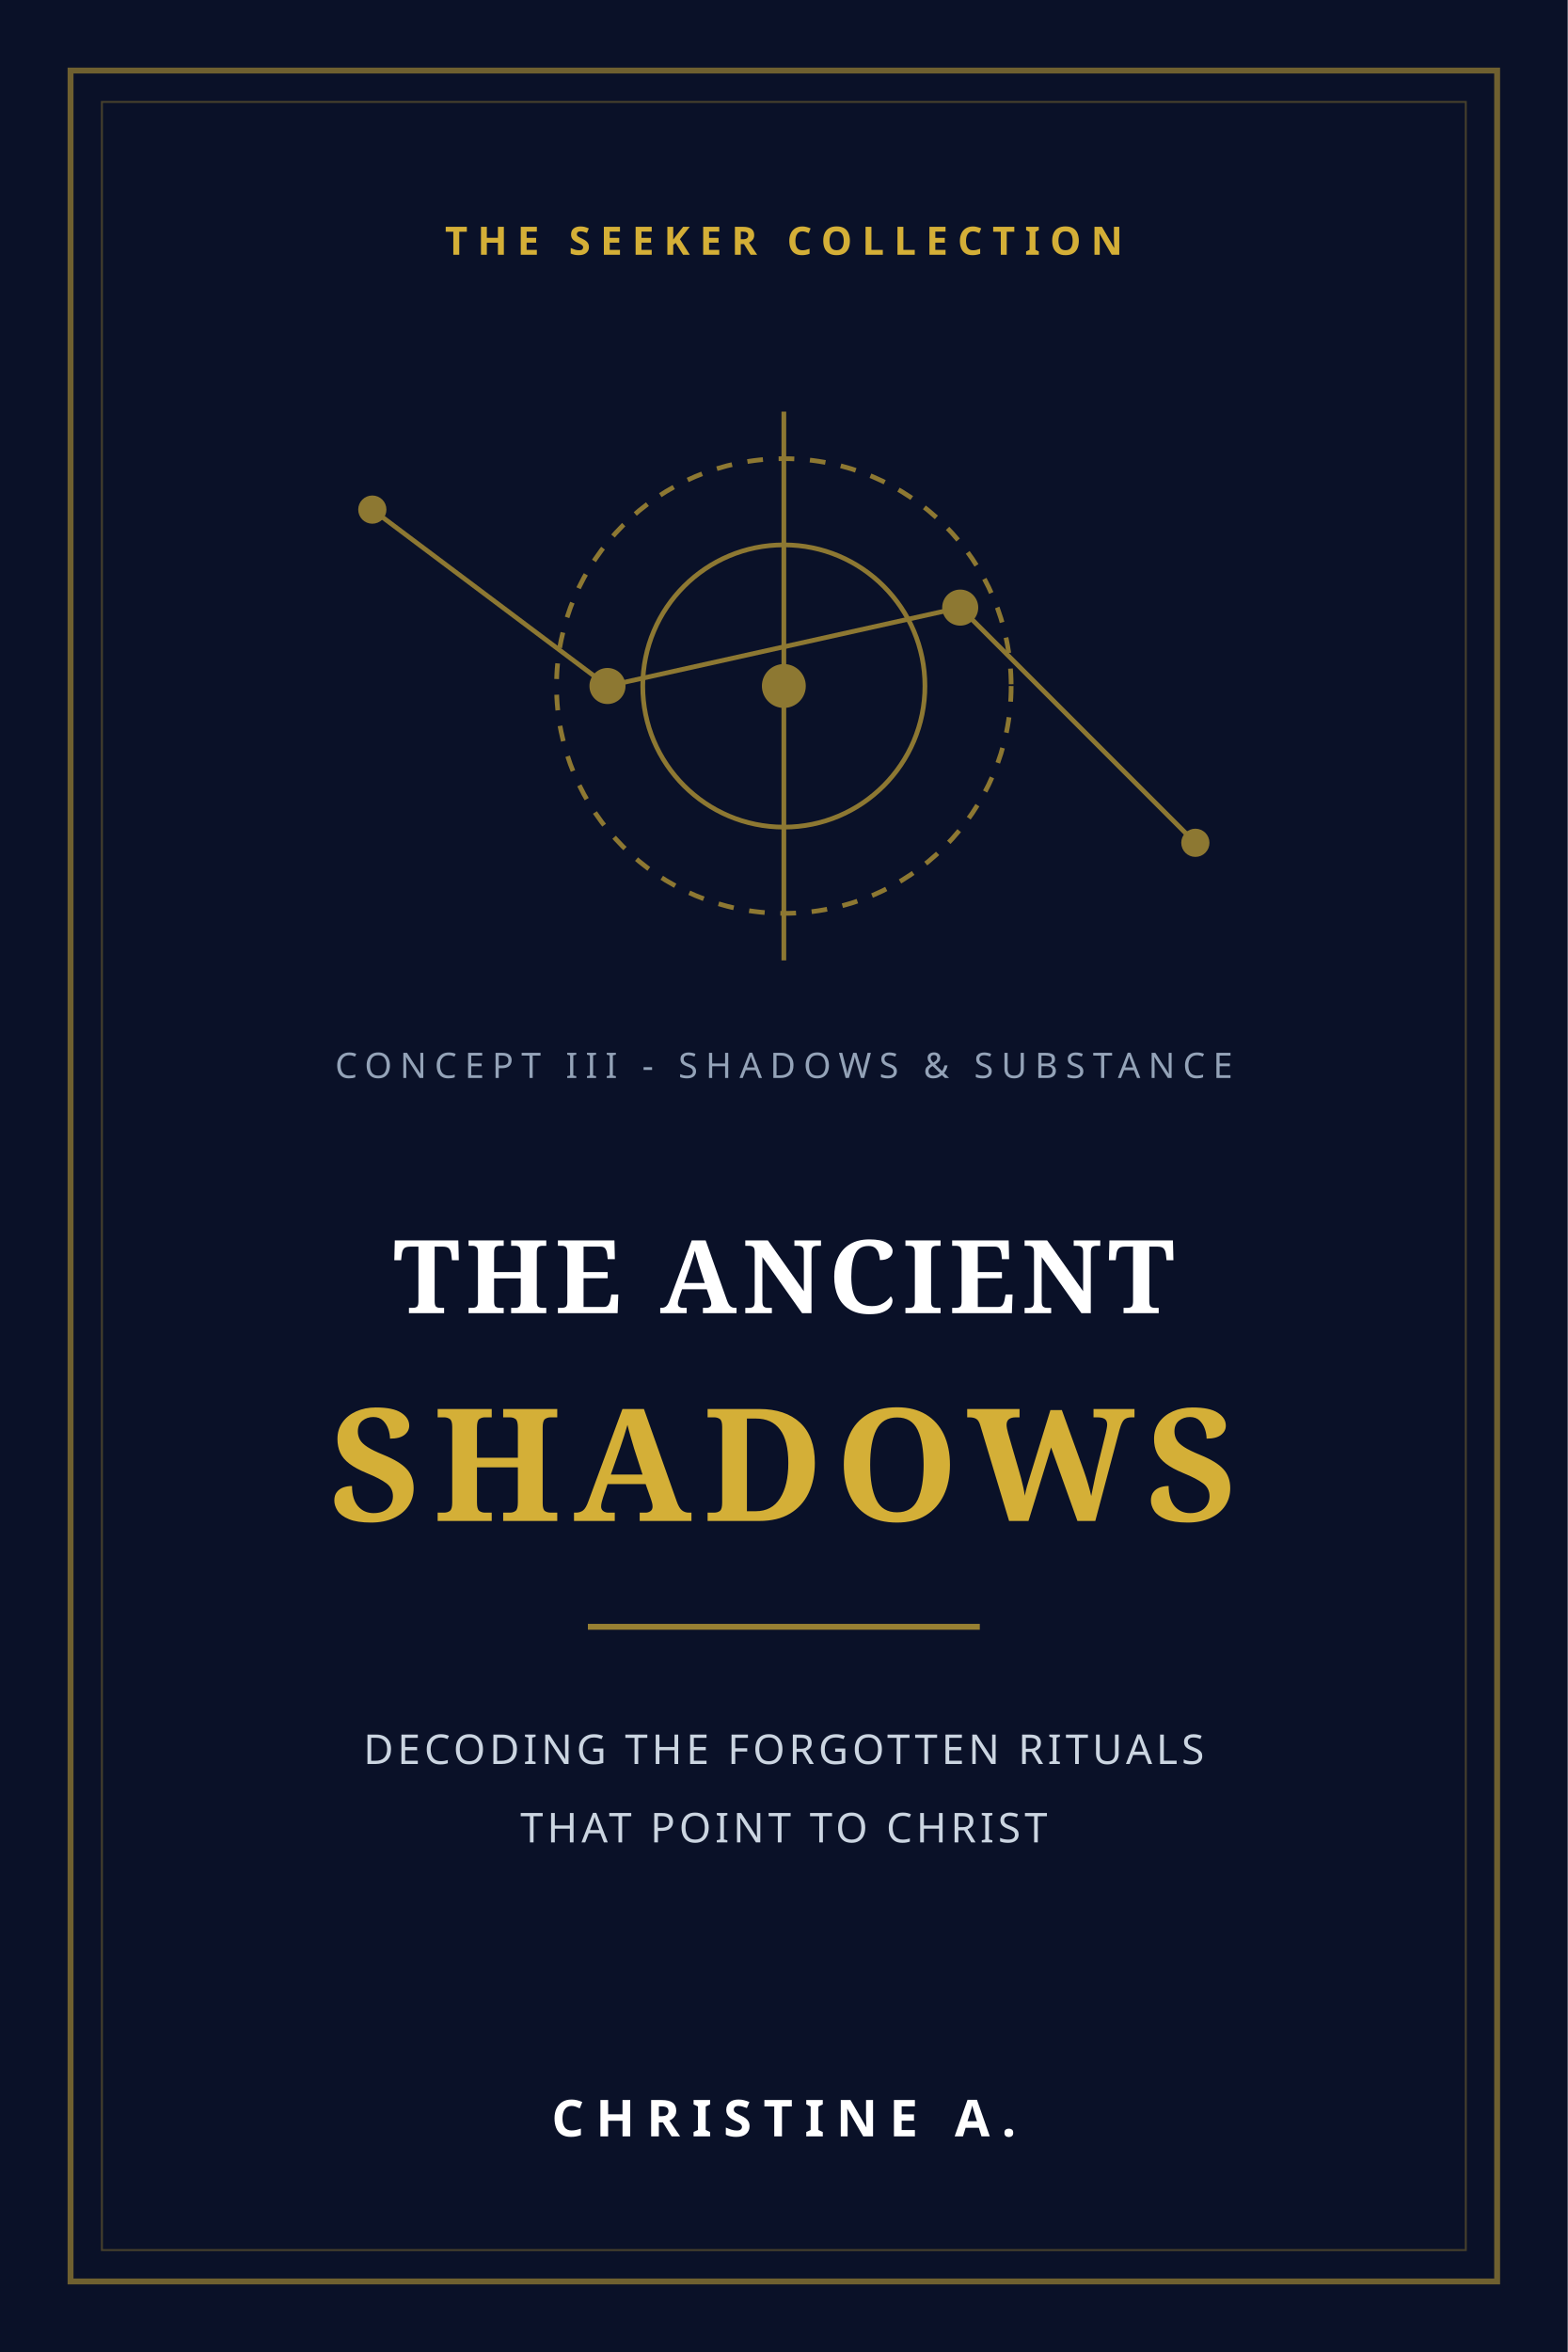
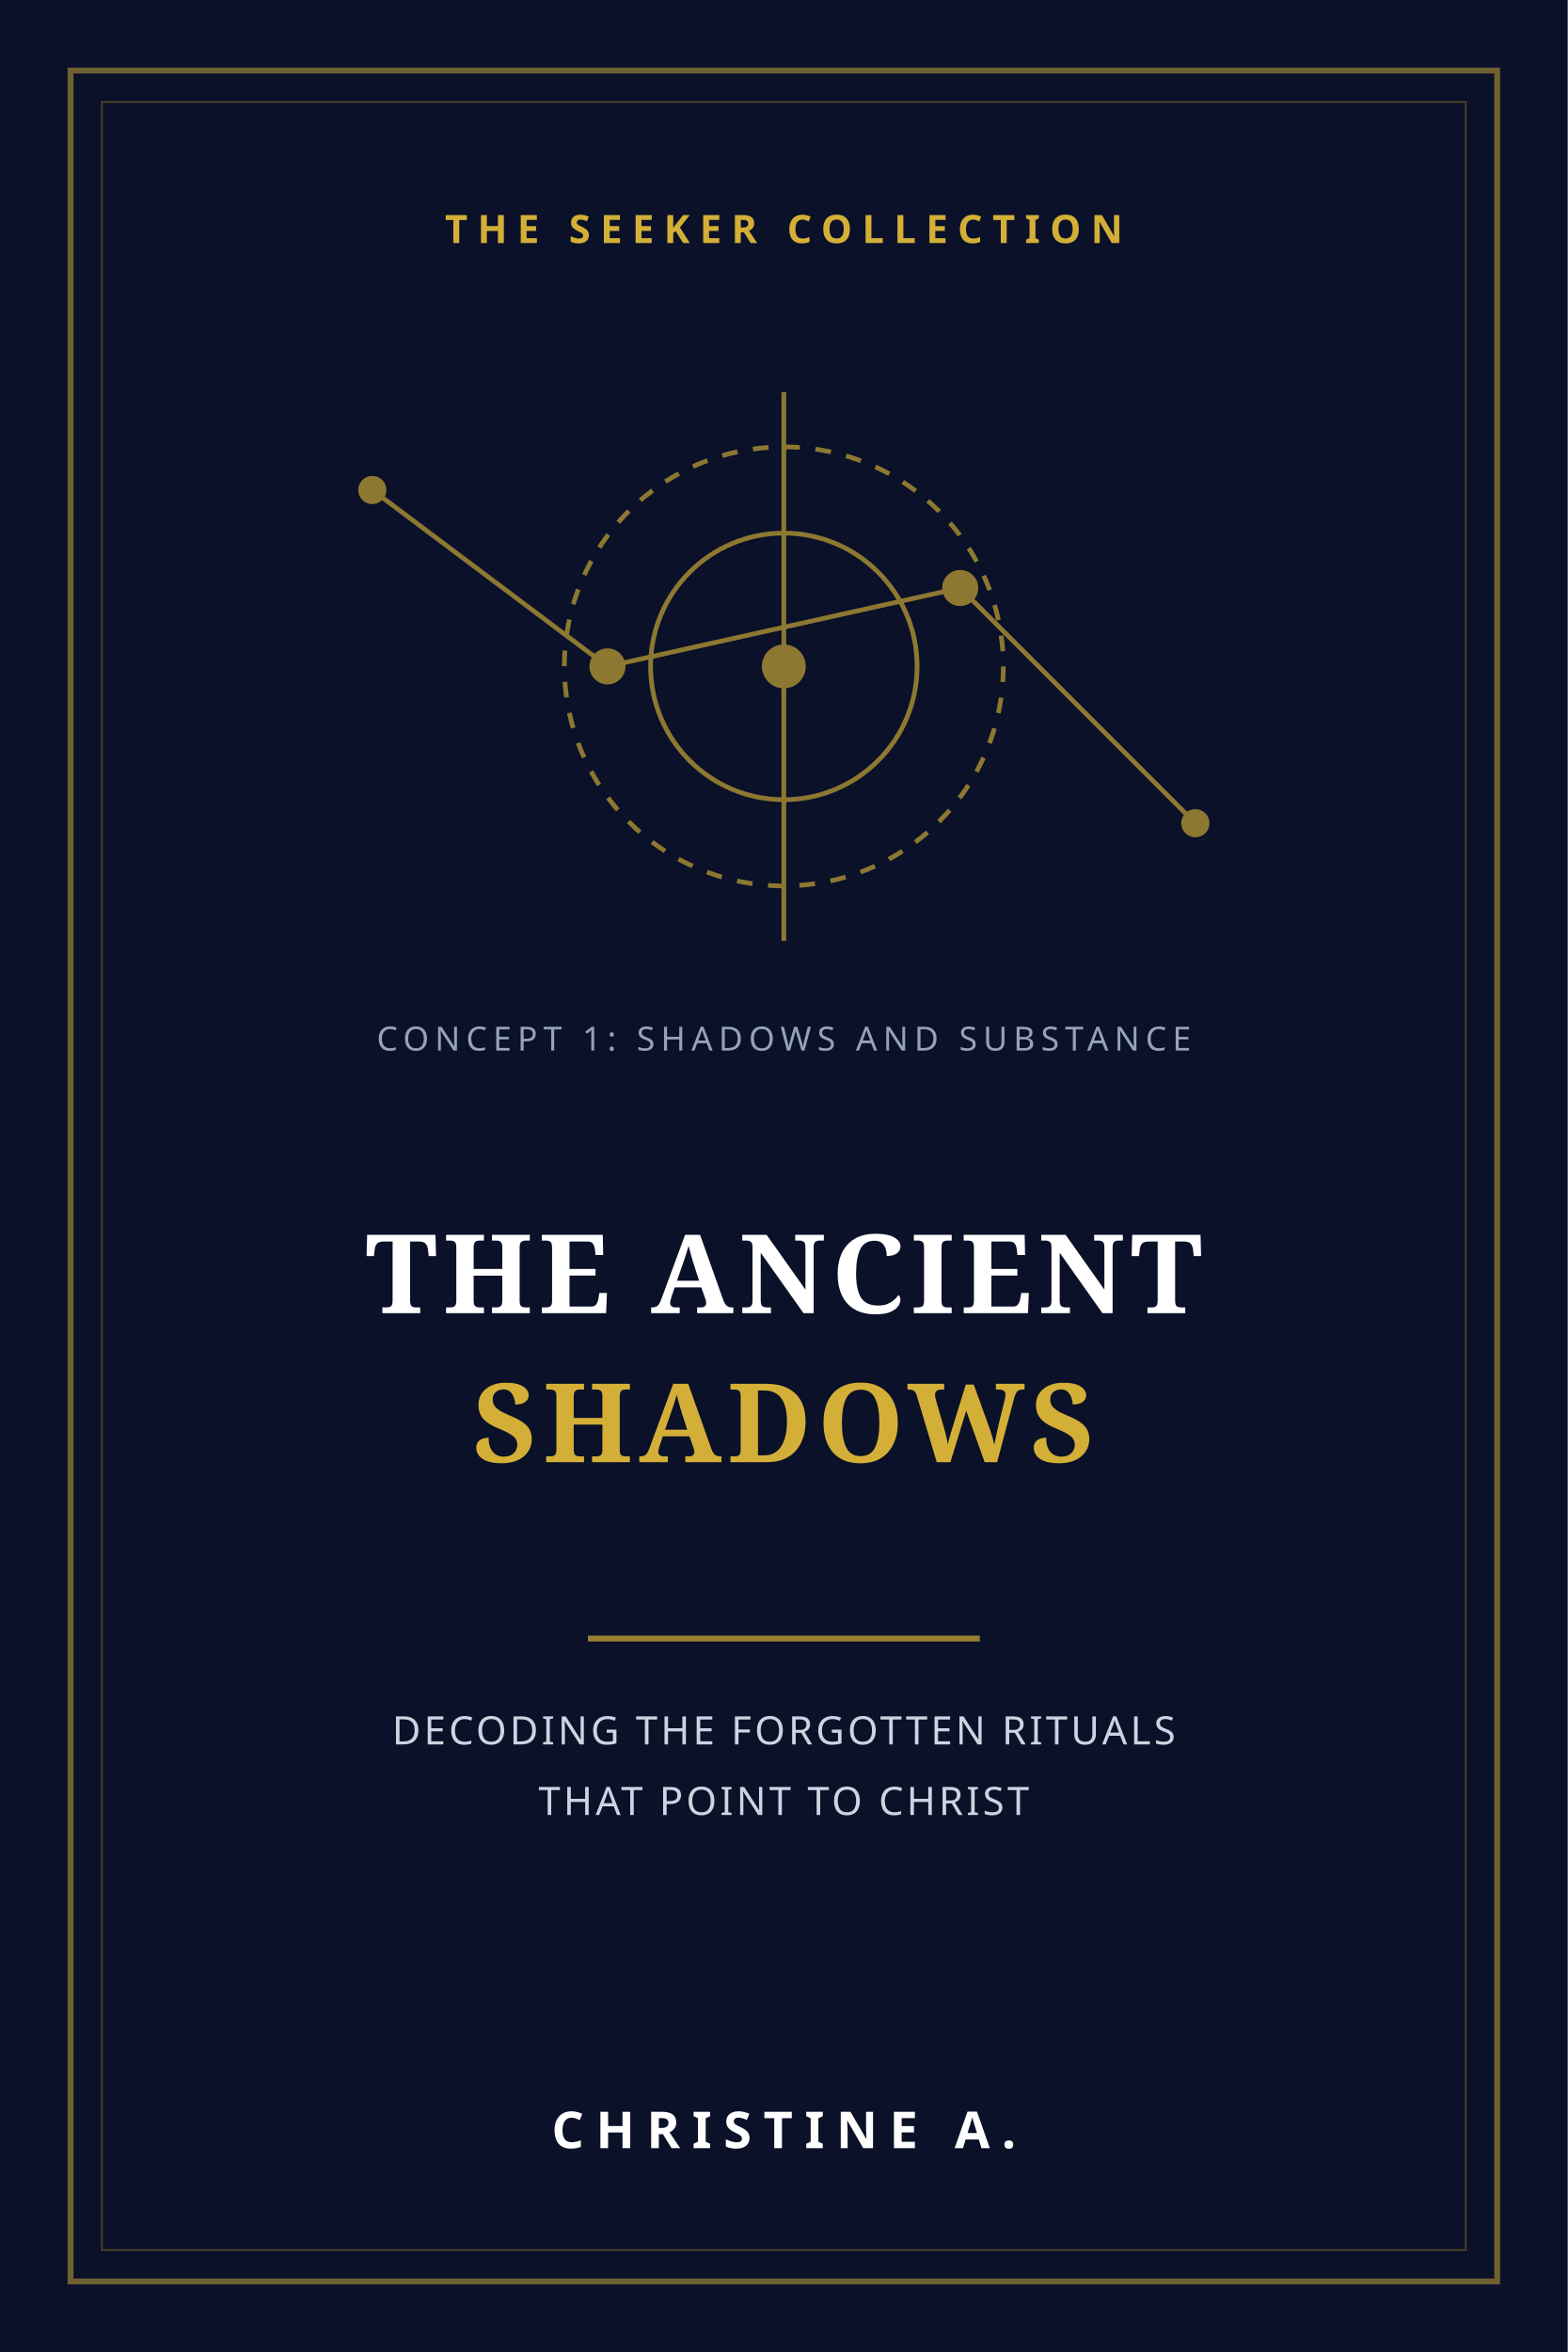
<svg xmlns="http://www.w3.org/2000/svg" viewBox="0 0 400 600" width="100%" height="100%">
  <rect width="100%" height="100%" fill="#0A1128" />
  <rect x="18" y="18" width="364" height="564" fill="none" stroke="#D4AF37" stroke-width="1.5" opacity="0.5" />
  <rect x="26" y="26" width="348" height="548" fill="none" stroke="#D4AF37" stroke-width="0.5" opacity="0.3" />
  <g stroke="#D4AF37" stroke-width="1.2" opacity="0.65">
-     <circle cx="200" cy="175" r="58" fill="none" stroke-dasharray="4 4" />
-     <circle cx="200" cy="175" r="36" fill="none" />
-     <line x1="95" y1="130" x2="155" y2="175" />
-     <line x1="155" y1="175" x2="245" y2="155" />
-     <line x1="245" y1="155" x2="305" y2="215" />
-     <line x1="200" y1="105" x2="200" y2="245" />
-     <circle cx="95" cy="130" r="3" fill="#D4AF37" />
-     <circle cx="155" cy="175" r="4" fill="#D4AF37" />
-     <circle cx="245" cy="155" r="4" fill="#D4AF37" />
-     <circle cx="305" cy="215" r="3" fill="#D4AF37" />
-     <circle cx="200" cy="175" r="5" fill="#D4AF37" />
+     <circle cx="200" cy="170" r="56" fill="none" stroke-dasharray="4 4" />
+     <circle cx="200" cy="170" r="34" fill="none" />
+     <line x1="95" y1="125" x2="155" y2="170" />
+     <line x1="155" y1="170" x2="245" y2="150" />
+     <line x1="245" y1="150" x2="305" y2="210" />
+     <line x1="200" y1="100" x2="200" y2="240" />
+     <circle cx="95" cy="125" r="3" fill="#D4AF37" />
+     <circle cx="155" cy="170" r="4" fill="#D4AF37" />
+     <circle cx="245" cy="150" r="4" fill="#D4AF37" />
+     <circle cx="305" cy="210" r="3" fill="#D4AF37" />
+     <circle cx="200" cy="170" r="5" fill="#D4AF37" />
  </g>
-   <text x="200" y="65" font-family="'Montserrat', sans-serif" font-size="10" font-weight="bold" fill="#D4AF37" text-anchor="middle" letter-spacing="2.5">THE SEEKER COLLECTION</text>
-   <text x="200" y="275" font-family="'Montserrat', sans-serif" font-size="9" fill="#94A3B8" text-anchor="middle" letter-spacing="2">CONCEPT III - SHADOWS &amp; SUBSTANCE</text>
-   <text x="200" y="335" font-family="'Playfair Display', Georgia, serif" font-size="26" font-weight="bold" fill="#FFFFFF" text-anchor="middle" letter-spacing="1.5">THE ANCIENT</text>
-   <text x="200" y="388" font-family="'Playfair Display', Georgia, serif" font-size="40" font-weight="bold" fill="#D4AF37" text-anchor="middle" letter-spacing="3">SHADOWS</text>
-   <line x1="150" y1="415" x2="250" y2="415" stroke="#D4AF37" stroke-width="1.5" opacity="0.7" />
-   <text x="200" y="450" font-family="'Montserrat', sans-serif" font-size="10.5" fill="#CBD5E1" text-anchor="middle" letter-spacing="1">DECODING THE FORGOTTEN RITUALS</text>
-   <text x="200" y="470" font-family="'Montserrat', sans-serif" font-size="10.5" fill="#CBD5E1" text-anchor="middle" letter-spacing="1">THAT POINT TO CHRIST</text>
-   <text x="200" y="545" font-family="'Montserrat', sans-serif" font-size="13" font-weight="bold" fill="#FFFFFF" text-anchor="middle" letter-spacing="3">CHRISTINE A.</text>
+   <text x="200" y="62" font-family="'Montserrat', sans-serif" font-size="10" font-weight="bold" fill="#D4AF37" text-anchor="middle" letter-spacing="2.5">THE SEEKER COLLECTION</text>
+   <text x="200" y="268" font-family="'Montserrat', sans-serif" font-size="8.5" fill="#94A3B8" text-anchor="middle" letter-spacing="1.5">CONCEPT 1: SHADOWS AND SUBSTANCE</text>
+   <text x="200" y="335" font-family="'Playfair Display', Georgia, serif" font-size="28" font-weight="bold" fill="#FFFFFF" text-anchor="middle" letter-spacing="1.5">THE ANCIENT</text>
+   <text x="200" y="373" font-family="'Playfair Display', Georgia, serif" font-size="28" font-weight="bold" fill="#D4AF37" text-anchor="middle" letter-spacing="1.5">SHADOWS</text>
+   <line x1="150" y1="418" x2="250" y2="418" stroke="#D4AF37" stroke-width="1.5" opacity="0.7" />
+   <text x="200" y="445" font-family="'Montserrat', sans-serif" font-size="10" fill="#CBD5E1" text-anchor="middle" letter-spacing="0.8">DECODING THE FORGOTTEN RITUALS</text>
+   <text x="200" y="463" font-family="'Montserrat', sans-serif" font-size="10" fill="#CBD5E1" text-anchor="middle" letter-spacing="0.8">THAT POINT TO CHRIST</text>
+   <text x="200" y="548" font-family="'Montserrat', sans-serif" font-size="13" font-weight="bold" fill="#FFFFFF" text-anchor="middle" letter-spacing="3">CHRISTINE A.</text>
</svg>
